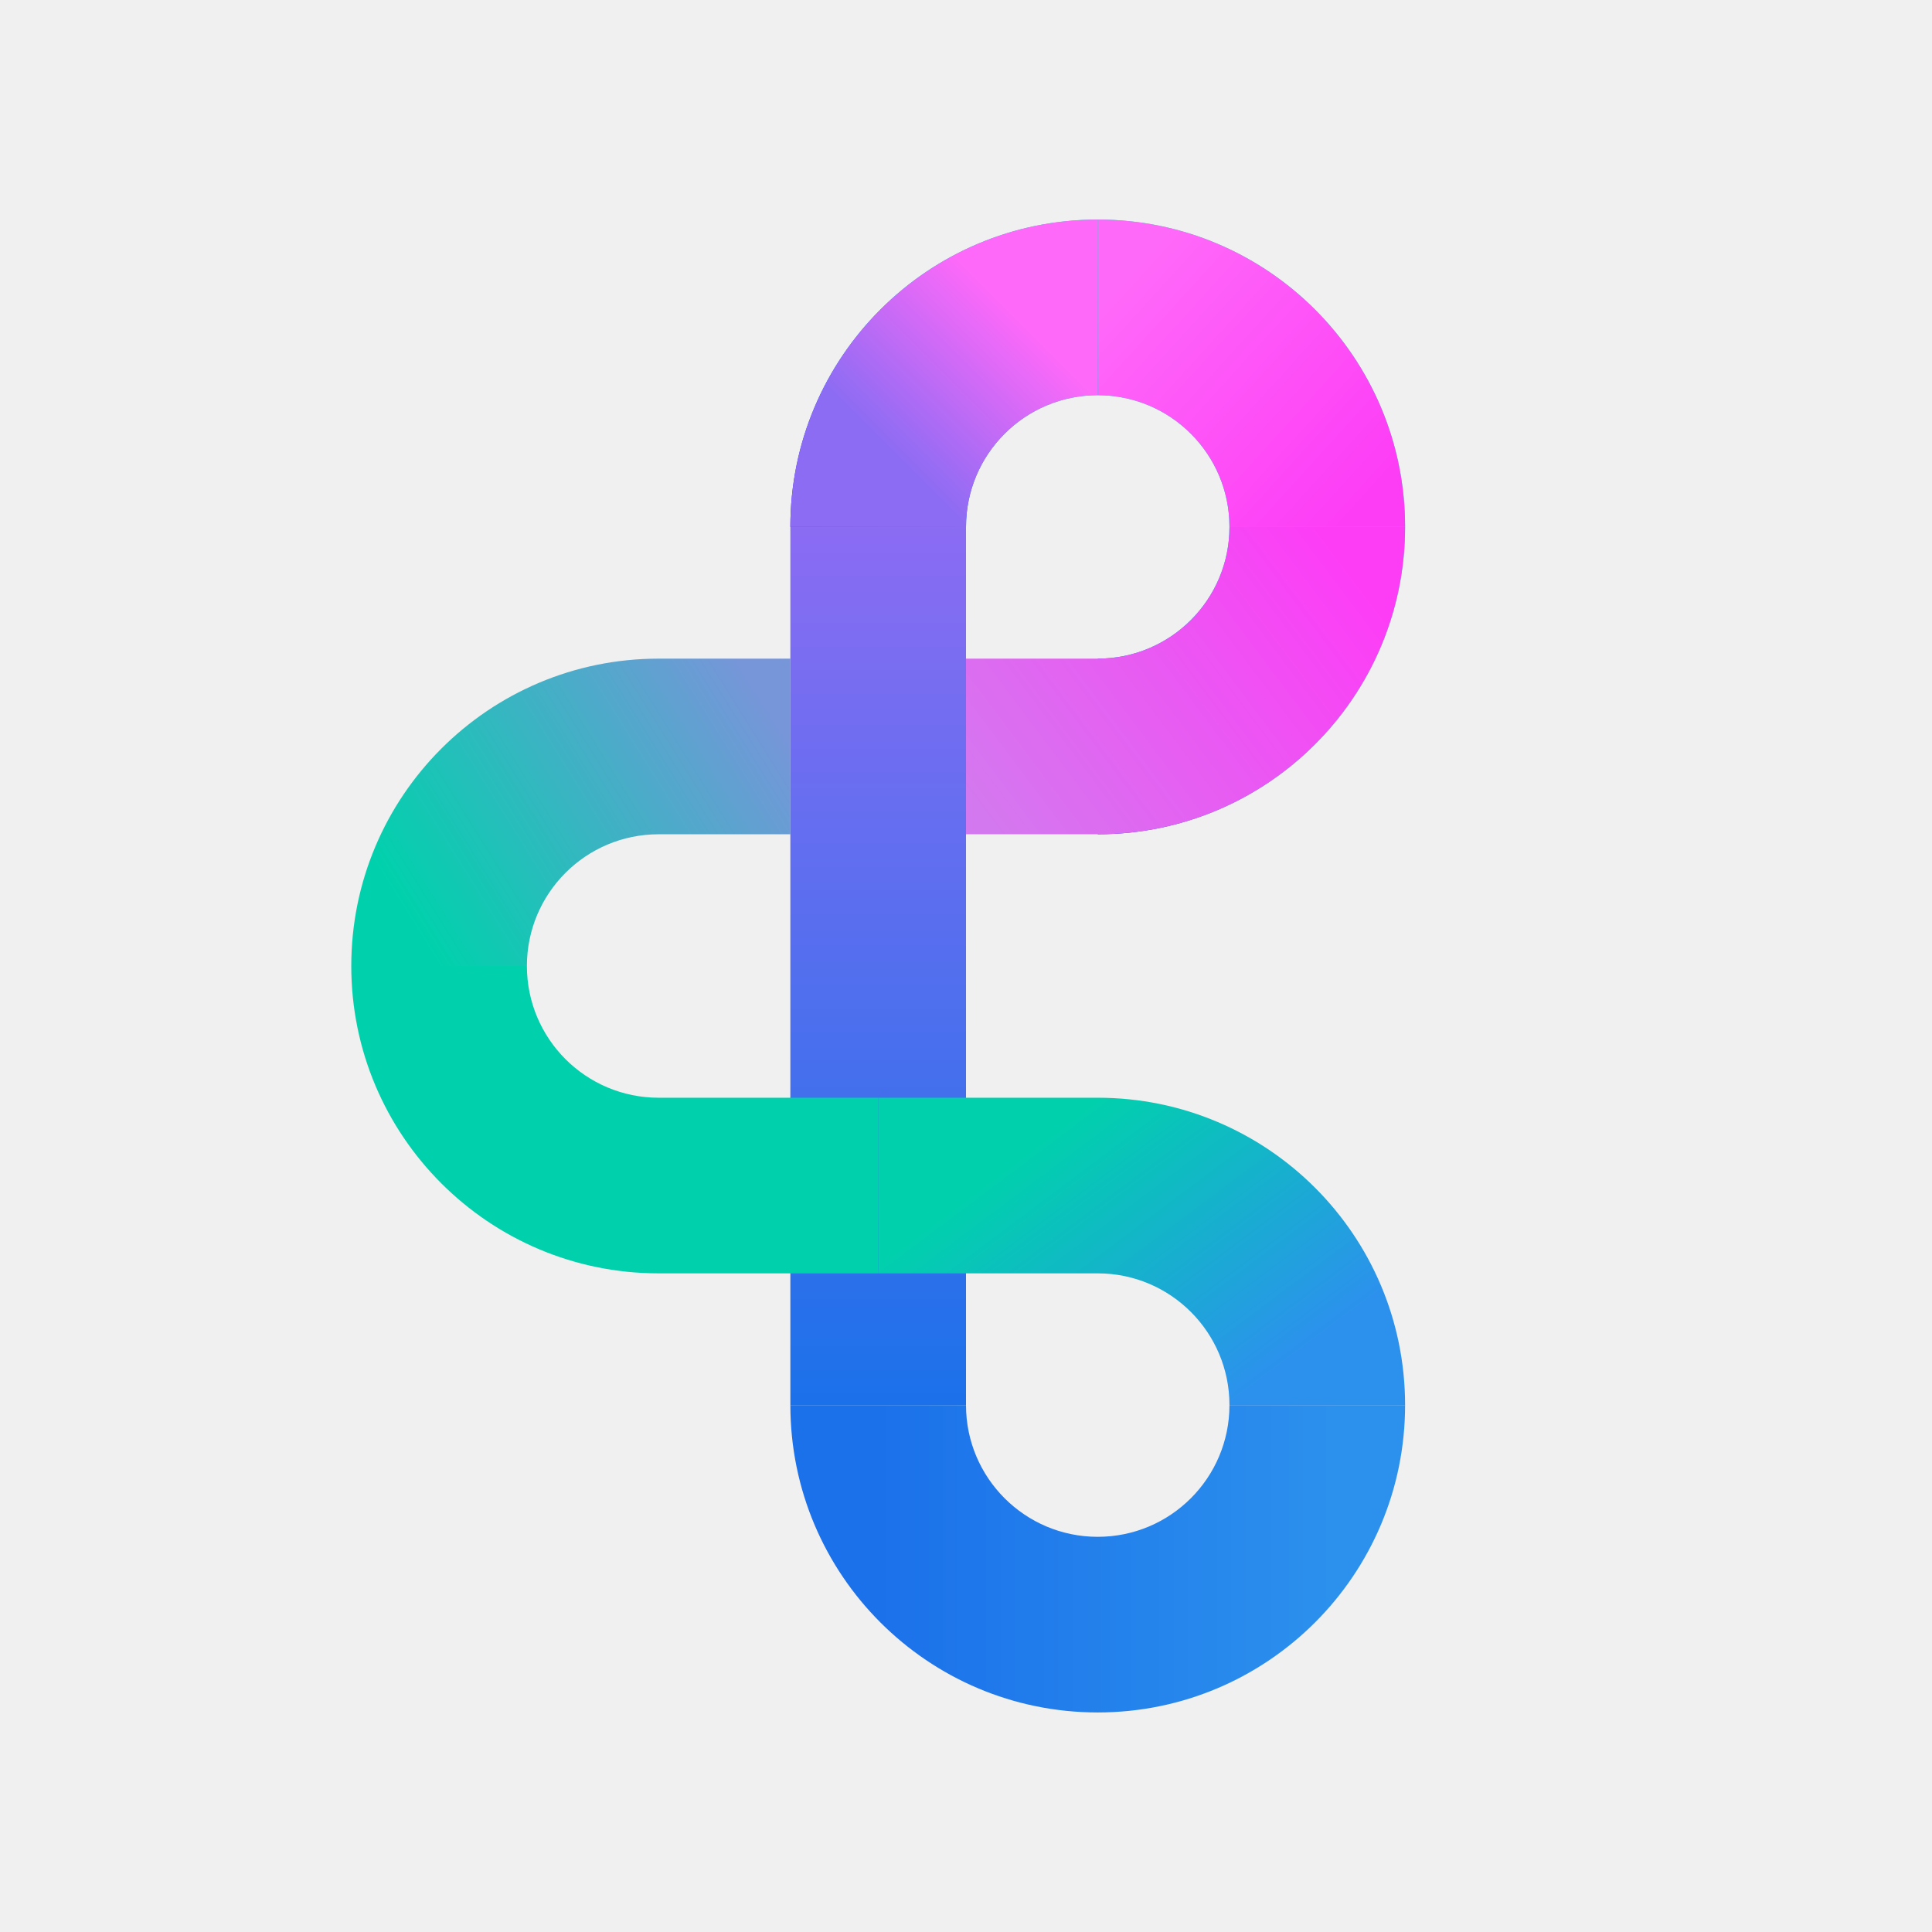
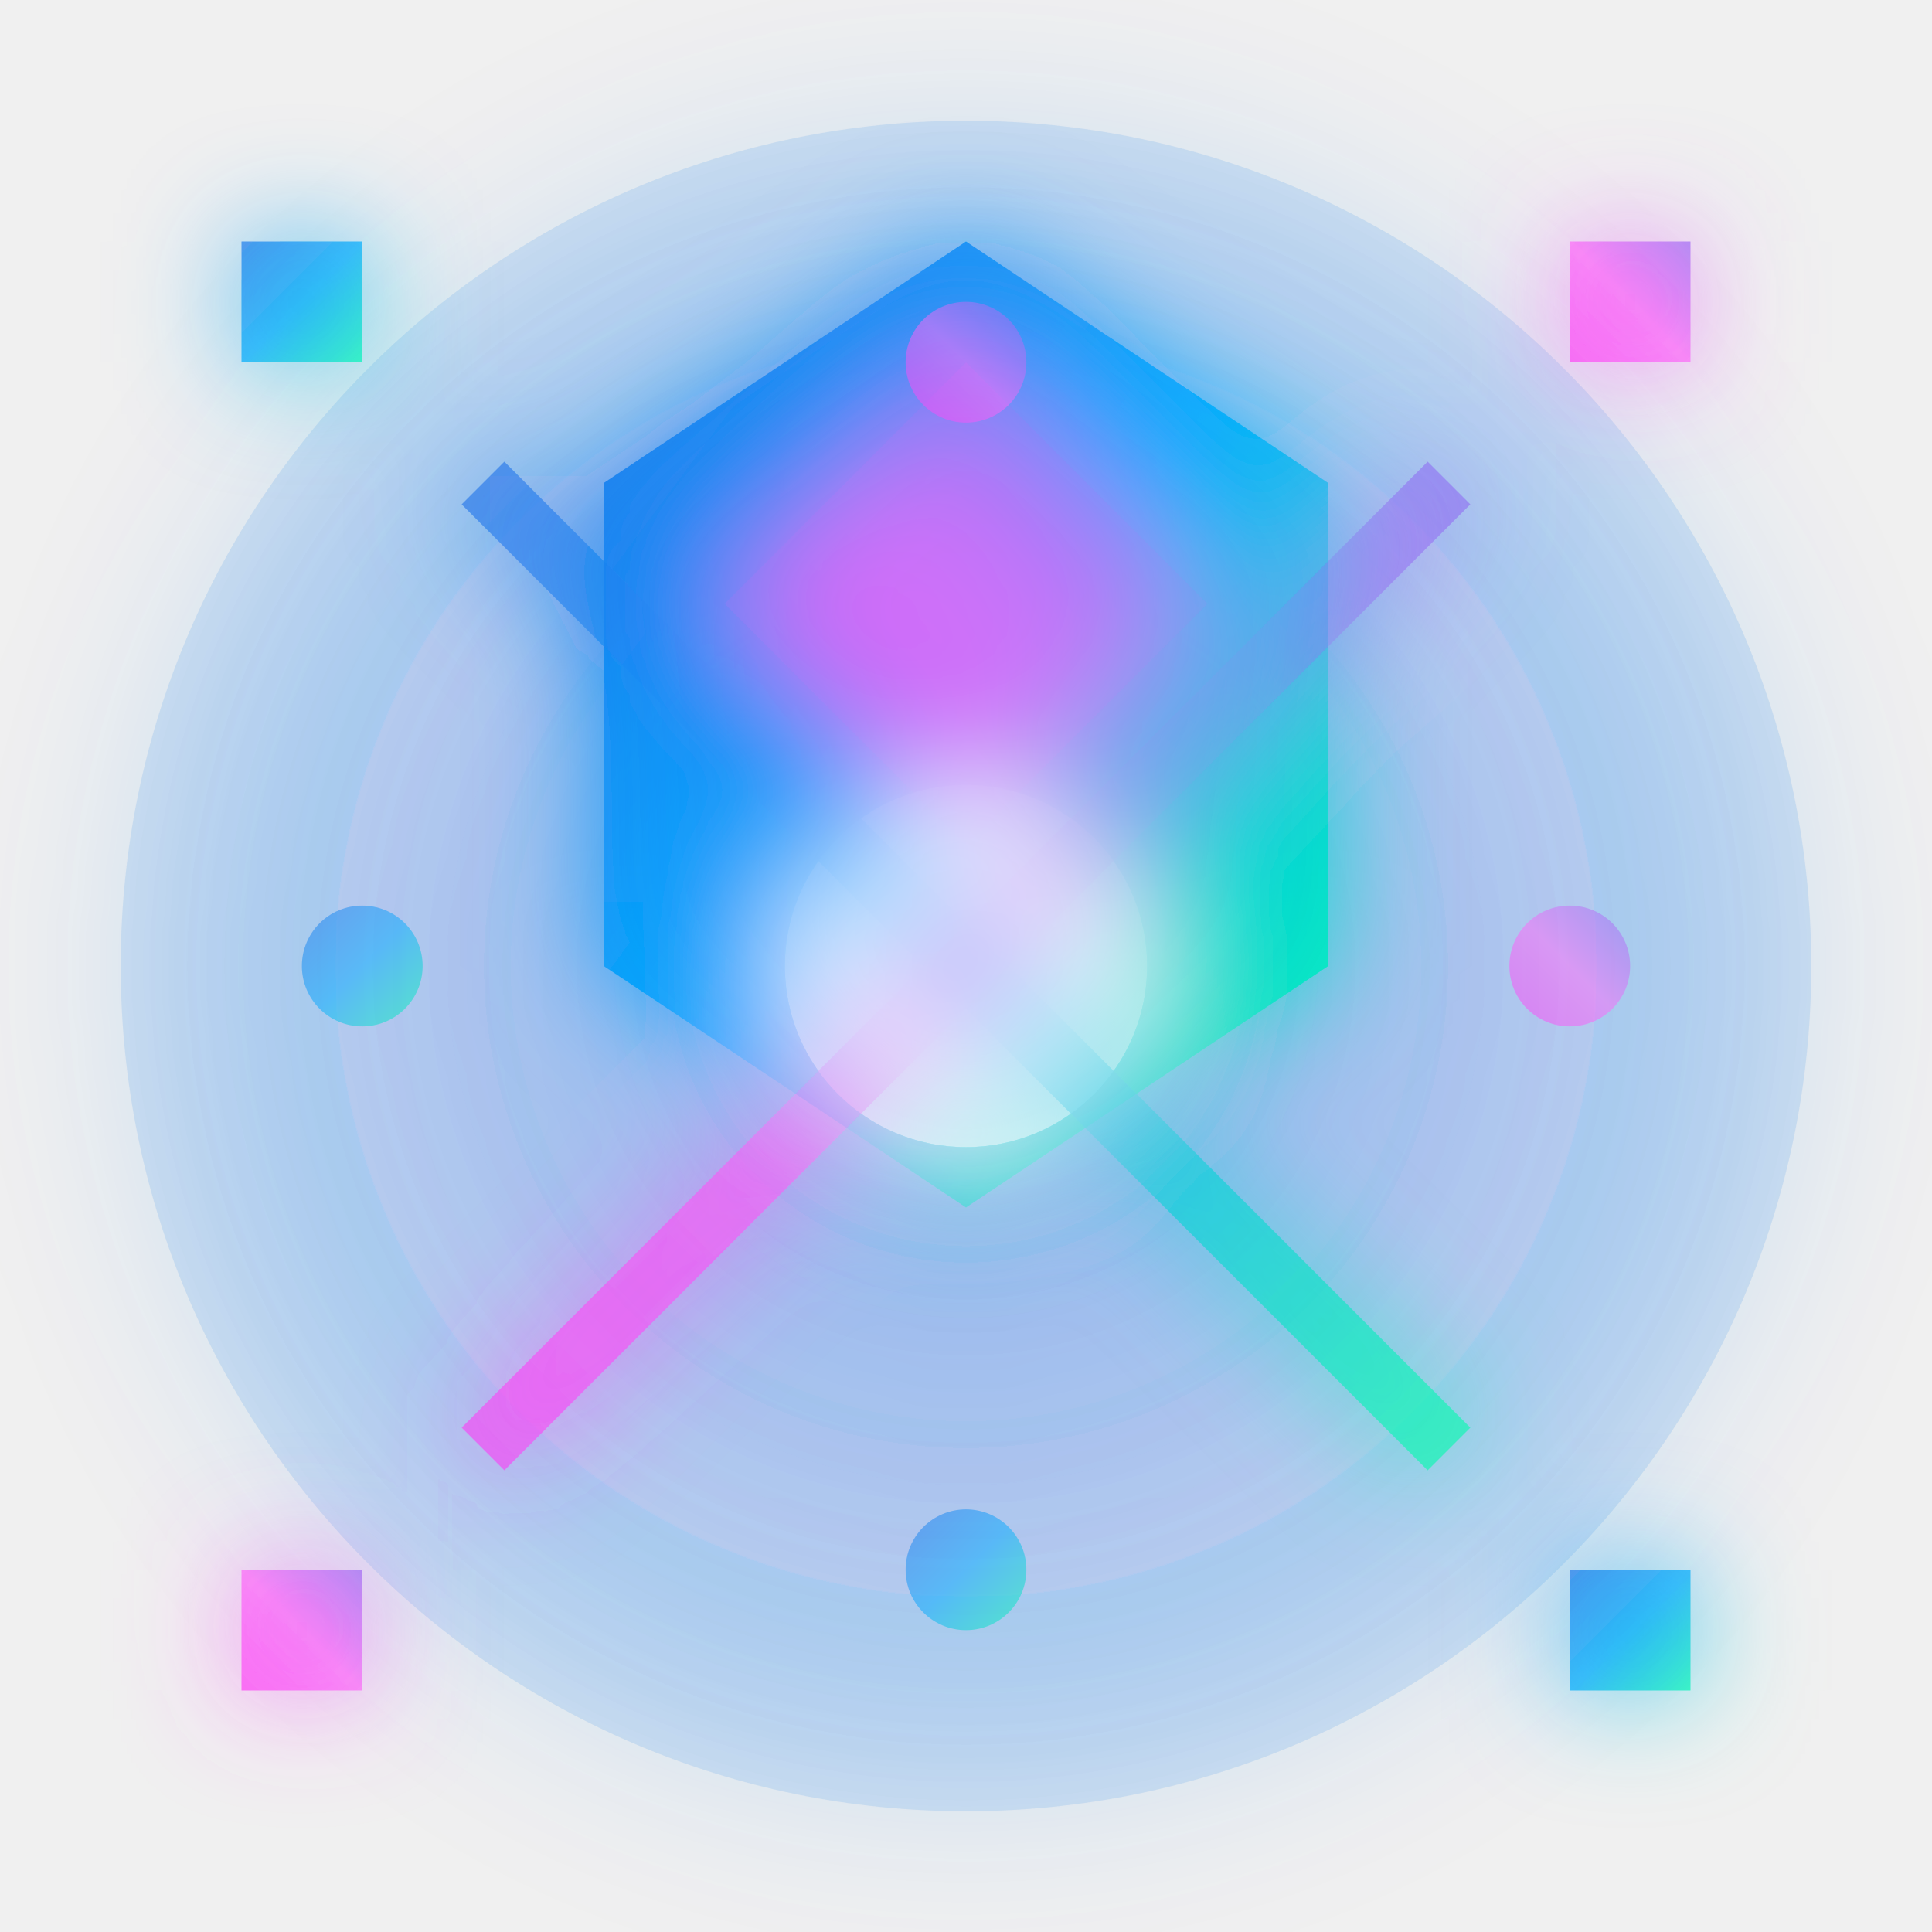
- <svg xmlns="http://www.w3.org/2000/svg" width="44" height="44" viewBox="0 0 44 44" fill="none">
-   <path fill-rule="evenodd" clip-rule="evenodd" d="M18 12C18 8.134 21.134 5 25 5C28.866 5 32 8.134 32 12C32 15.866 28.866 19 25 19V15C26.657 15 28 13.657 28 12C28 10.343 26.657 9 25 9C23.343 9 22 10.343 22 12H18Z" fill="url(#paint0_linear_1898_1050)" />
-   <path fill-rule="evenodd" clip-rule="evenodd" d="M32 12C32 15.866 28.866 19 25 19H22V15H25C26.657 15 28 13.657 28 12H32Z" fill="url(#paint1_linear_1898_1050)" />
-   <path fill-rule="evenodd" clip-rule="evenodd" d="M25 5C28.866 5 32 8.134 32 12H28C28 10.343 26.657 9 25 9V5Z" fill="url(#paint2_linear_1898_1050)" />
-   <path fill-rule="evenodd" clip-rule="evenodd" d="M25 9C23.343 9 22 10.343 22 12H18C18 8.134 21.134 5 25 5V9Z" fill="url(#paint3_linear_1898_1050)" />
-   <path fill-rule="evenodd" clip-rule="evenodd" d="M8 22C8 18.134 11.134 15 15 15H18V19H15C13.343 19 12 20.343 12 22H8Z" fill="url(#paint4_linear_1898_1050)" />
-   <path fill-rule="evenodd" clip-rule="evenodd" d="M18 32C18 35.866 21.134 39 25 39C28.866 39 32 35.866 32 32H28C28 33.657 26.657 35 25 35C23.343 35 22 33.657 22 32H18Z" fill="url(#paint5_linear_1898_1050)" />
-   <path fill-rule="evenodd" clip-rule="evenodd" d="M22 12L22 32L18 32L18 12L22 12Z" fill="url(#paint6_linear_1898_1050)" />
-   <path fill-rule="evenodd" clip-rule="evenodd" d="M32 32C32 28.134 28.866 25 25 25H20V29H25C26.657 29 28 30.343 28 32H32Z" fill="url(#paint7_linear_1898_1050)" />
-   <path fill-rule="evenodd" clip-rule="evenodd" d="M8 22C8 25.866 11.134 29 15 29H20V25H15C13.343 25 12 23.657 12 22H8Z" fill="url(#paint8_linear_1898_1050)" />
+ <svg xmlns="http://www.w3.org/2000/svg" width="64" height="64" viewBox="0 0 64 64" fill="none">
  <defs>
-     <linearGradient id="paint0_linear_1898_1050" x1="21.111" y1="15.889" x2="29.444" y2="9.222" gradientUnits="userSpaceOnUse">
-       <stop stop-color="#4200FF" />
-       <stop offset="0.5" stop-color="#00AAFF" />
-       <stop offset="1" stop-color="#00FFAA" />
+     <radialGradient id="backgroundGlow" cx="0.5" cy="0.5" r="0.8">
+       <stop offset="0%" stop-color="#1B71EA" stop-opacity="0.3" />
+       <stop offset="70%" stop-color="#1B71EA" stop-opacity="0.1" />
+       <stop offset="100%" stop-color="#1B71EA" stop-opacity="0" />
+     </radialGradient>
+     <linearGradient id="primaryGradient" x1="0%" y1="0%" x2="100%" y2="100%">
+       <stop offset="0%" stop-color="#1B71EA" />
+       <stop offset="50%" stop-color="#00AAFF" />
+       <stop offset="100%" stop-color="#00FFAA" />
    </linearGradient>
-     <linearGradient id="paint1_linear_1898_1050" x1="30" y1="12" x2="22" y2="18" gradientUnits="userSpaceOnUse">
-       <stop stop-color="#FD3DF6" />
-       <stop offset="1" stop-color="#D478EF" />
+     <linearGradient id="secondaryGradient" x1="0%" y1="100%" x2="100%" y2="0%">
+       <stop offset="0%" stop-color="#FD3DF6" />
+       <stop offset="50%" stop-color="#FF69F9" />
+       <stop offset="100%" stop-color="#8C6CF3" />
    </linearGradient>
-     <linearGradient id="paint2_linear_1898_1050" x1="25" y1="7" x2="30.5" y2="12" gradientUnits="userSpaceOnUse">
-       <stop stop-color="#FF69F9" />
-       <stop offset="1" stop-color="#FD3DF6" />
-     </linearGradient>
-     <linearGradient id="paint3_linear_1898_1050" x1="22" y1="12" x2="25" y2="9" gradientUnits="userSpaceOnUse">
-       <stop stop-color="#8C6CF3" />
-       <stop offset="1" stop-color="#FF69F9" />
-     </linearGradient>
-     <linearGradient id="paint4_linear_1898_1050" x1="10" y1="22" x2="18" y2="17" gradientUnits="userSpaceOnUse">
-       <stop stop-color="#00D1AC" />
-       <stop offset="1" stop-color="#7696D9" />
-     </linearGradient>
-     <linearGradient id="paint5_linear_1898_1050" x1="20" y1="32" x2="30.5" y2="32" gradientUnits="userSpaceOnUse">
-       <stop stop-color="#1B71EA" />
-       <stop offset="1" stop-color="#2C91ED" />
-     </linearGradient>
-     <linearGradient id="paint6_linear_1898_1050" x1="22" y1="32" x2="22" y2="11.775" gradientUnits="userSpaceOnUse">
-       <stop stop-color="#1B71EA" />
-       <stop offset="1" stop-color="#8C6CF3" />
-     </linearGradient>
-     <linearGradient id="paint7_linear_1898_1050" x1="23.5" y1="26" x2="28" y2="32" gradientUnits="userSpaceOnUse">
-       <stop stop-color="#00D1AC" />
-       <stop offset="1" stop-color="#2C91ED" />
-     </linearGradient>
-     <linearGradient id="paint8_linear_1898_1050" x1="10" y1="22" x2="20" y2="27" gradientUnits="userSpaceOnUse">
-       <stop stop-color="#00D1AC" />
-       <stop offset="1" stop-color="#00D1AC" />
-     </linearGradient>
+     <filter id="glow" x="-50%" y="-50%" width="200%" height="200%">
+       <feGaussianBlur stdDeviation="3" result="coloredBlur" />
+       <feMerge>
+         <feMergeNode in="coloredBlur" />
+         <feMergeNode in="SourceGraphic" />
+       </feMerge>
+     </filter>
+     <filter id="innerGlow" x="-50%" y="-50%" width="200%" height="200%">
+       <feGaussianBlur stdDeviation="2" result="innerBlur" />
+       <feComposite in="innerBlur" in2="SourceGraphic" operator="over" />
+     </filter>
  </defs>
+   <circle cx="32" cy="32" r="28" fill="url(#backgroundGlow)" filter="url(#glow)" />
+   <g filter="url(#innerGlow)">
+     <polygon points="32,8 44,16 44,32 32,40 20,32 20,16" fill="url(#primaryGradient)" opacity="0.9" />
+     <polygon points="32,12 40,20 32,28 24,20" fill="url(#secondaryGradient)" opacity="0.8" />
+     <circle cx="32" cy="32" r="6" fill="white" opacity="0.9" />
+     <line x1="16" y1="16" x2="48" y2="48" stroke="url(#primaryGradient)" stroke-width="2" opacity="0.6" />
+     <line x1="48" y1="16" x2="16" y2="48" stroke="url(#secondaryGradient)" stroke-width="2" opacity="0.6" />
+     <rect x="8" y="8" width="4" height="4" fill="url(#primaryGradient)" opacity="0.7" />
+     <rect x="52" y="8" width="4" height="4" fill="url(#secondaryGradient)" opacity="0.7" />
+     <rect x="8" y="52" width="4" height="4" fill="url(#secondaryGradient)" opacity="0.7" />
+     <rect x="52" y="52" width="4" height="4" fill="url(#primaryGradient)" opacity="0.7" />
+   </g>
+   <g opacity="0.5">
+     <circle cx="12" cy="32" r="2" fill="url(#primaryGradient)" />
+     <circle cx="52" cy="32" r="2" fill="url(#secondaryGradient)" />
+     <circle cx="32" cy="12" r="2" fill="url(#secondaryGradient)" />
+     <circle cx="32" cy="52" r="2" fill="url(#primaryGradient)" />
+   </g>
</svg>
